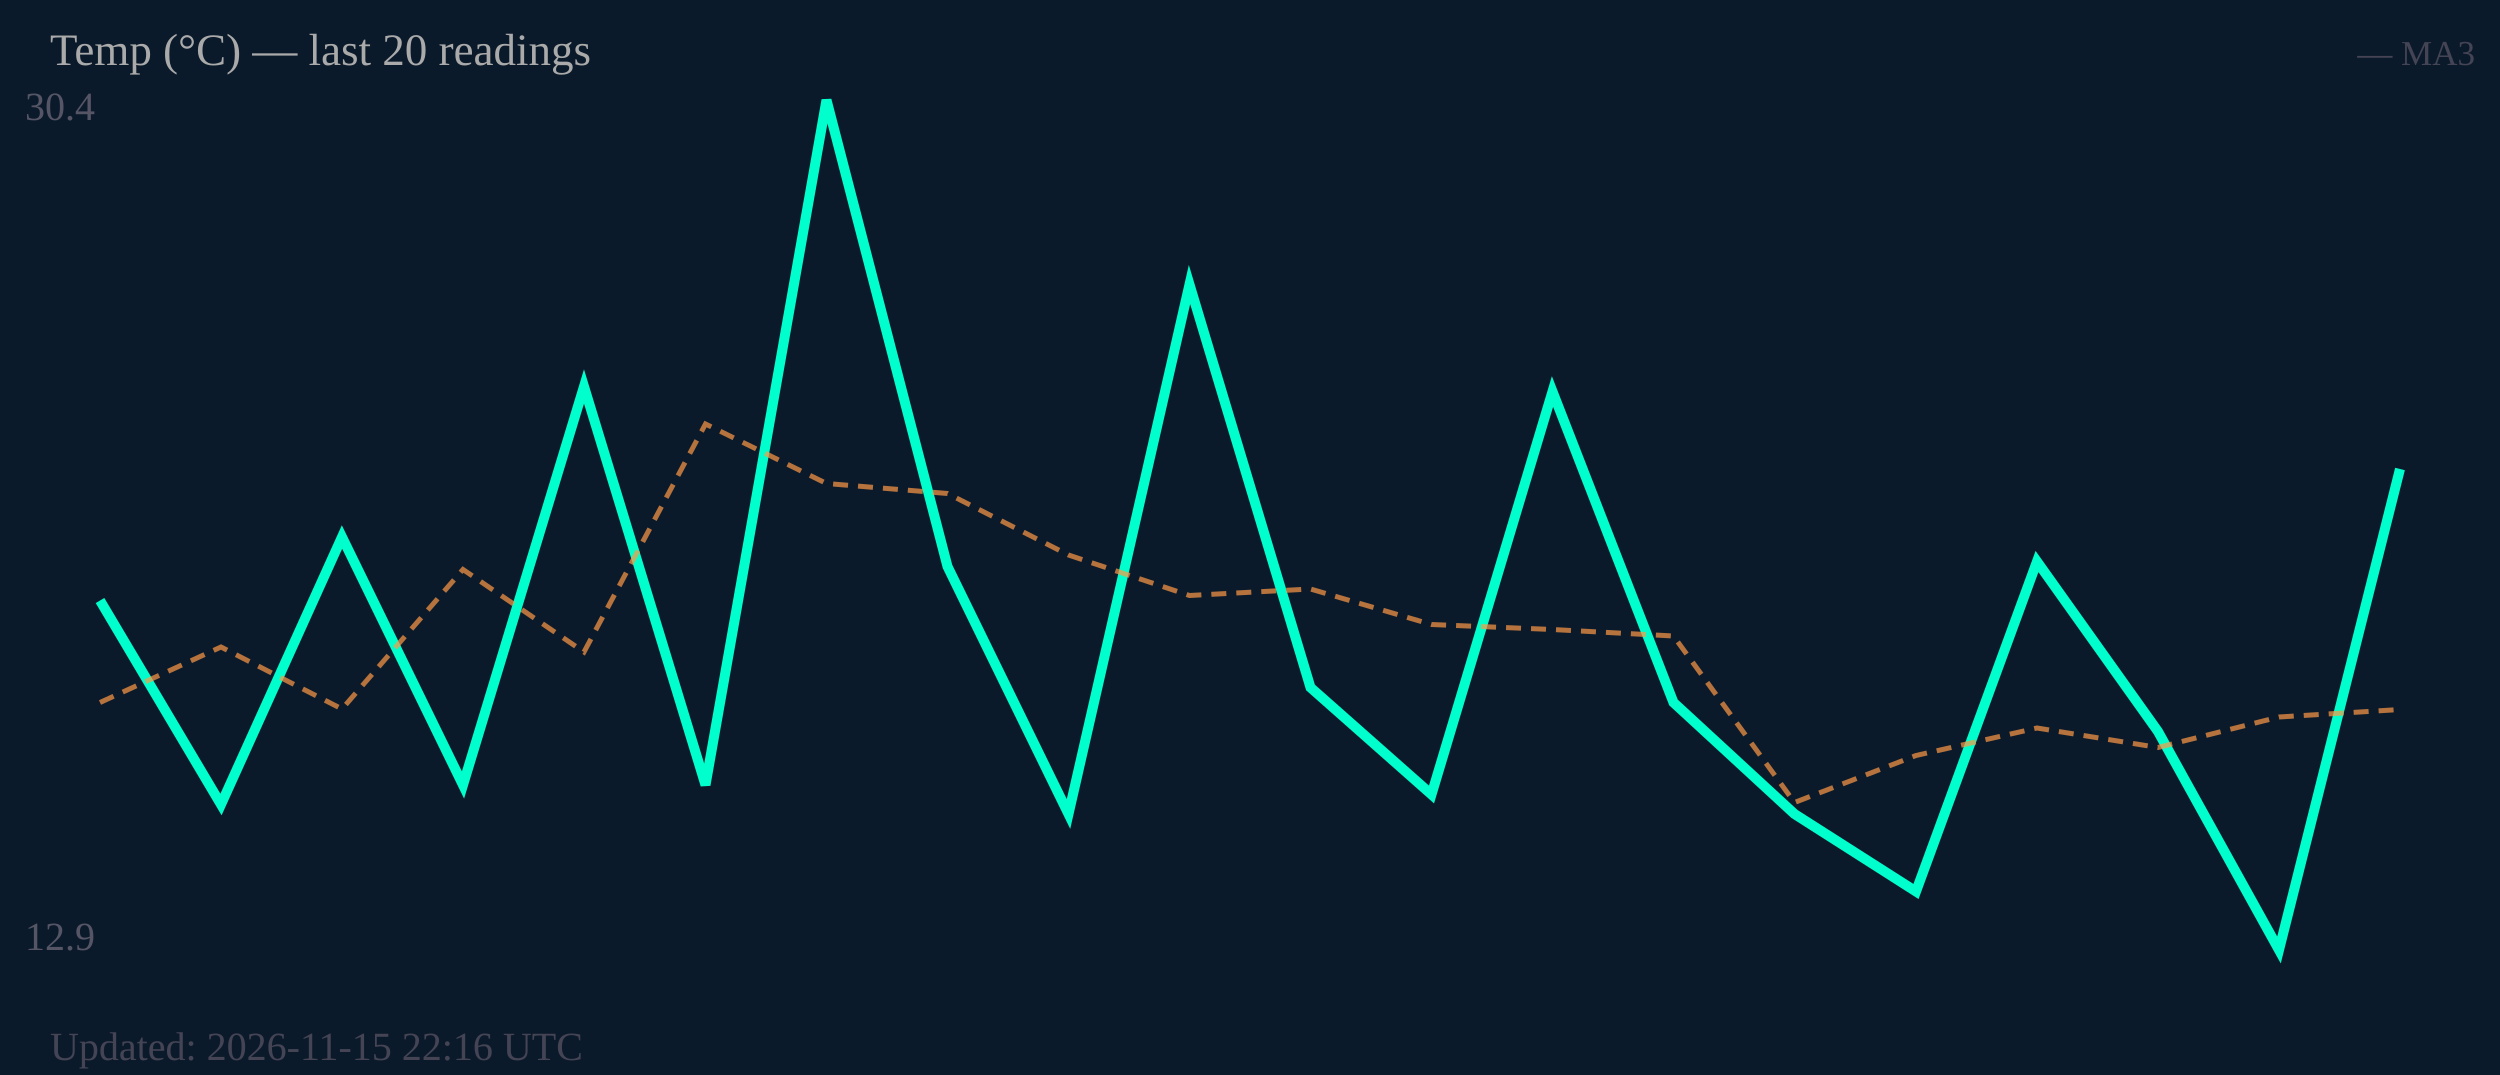
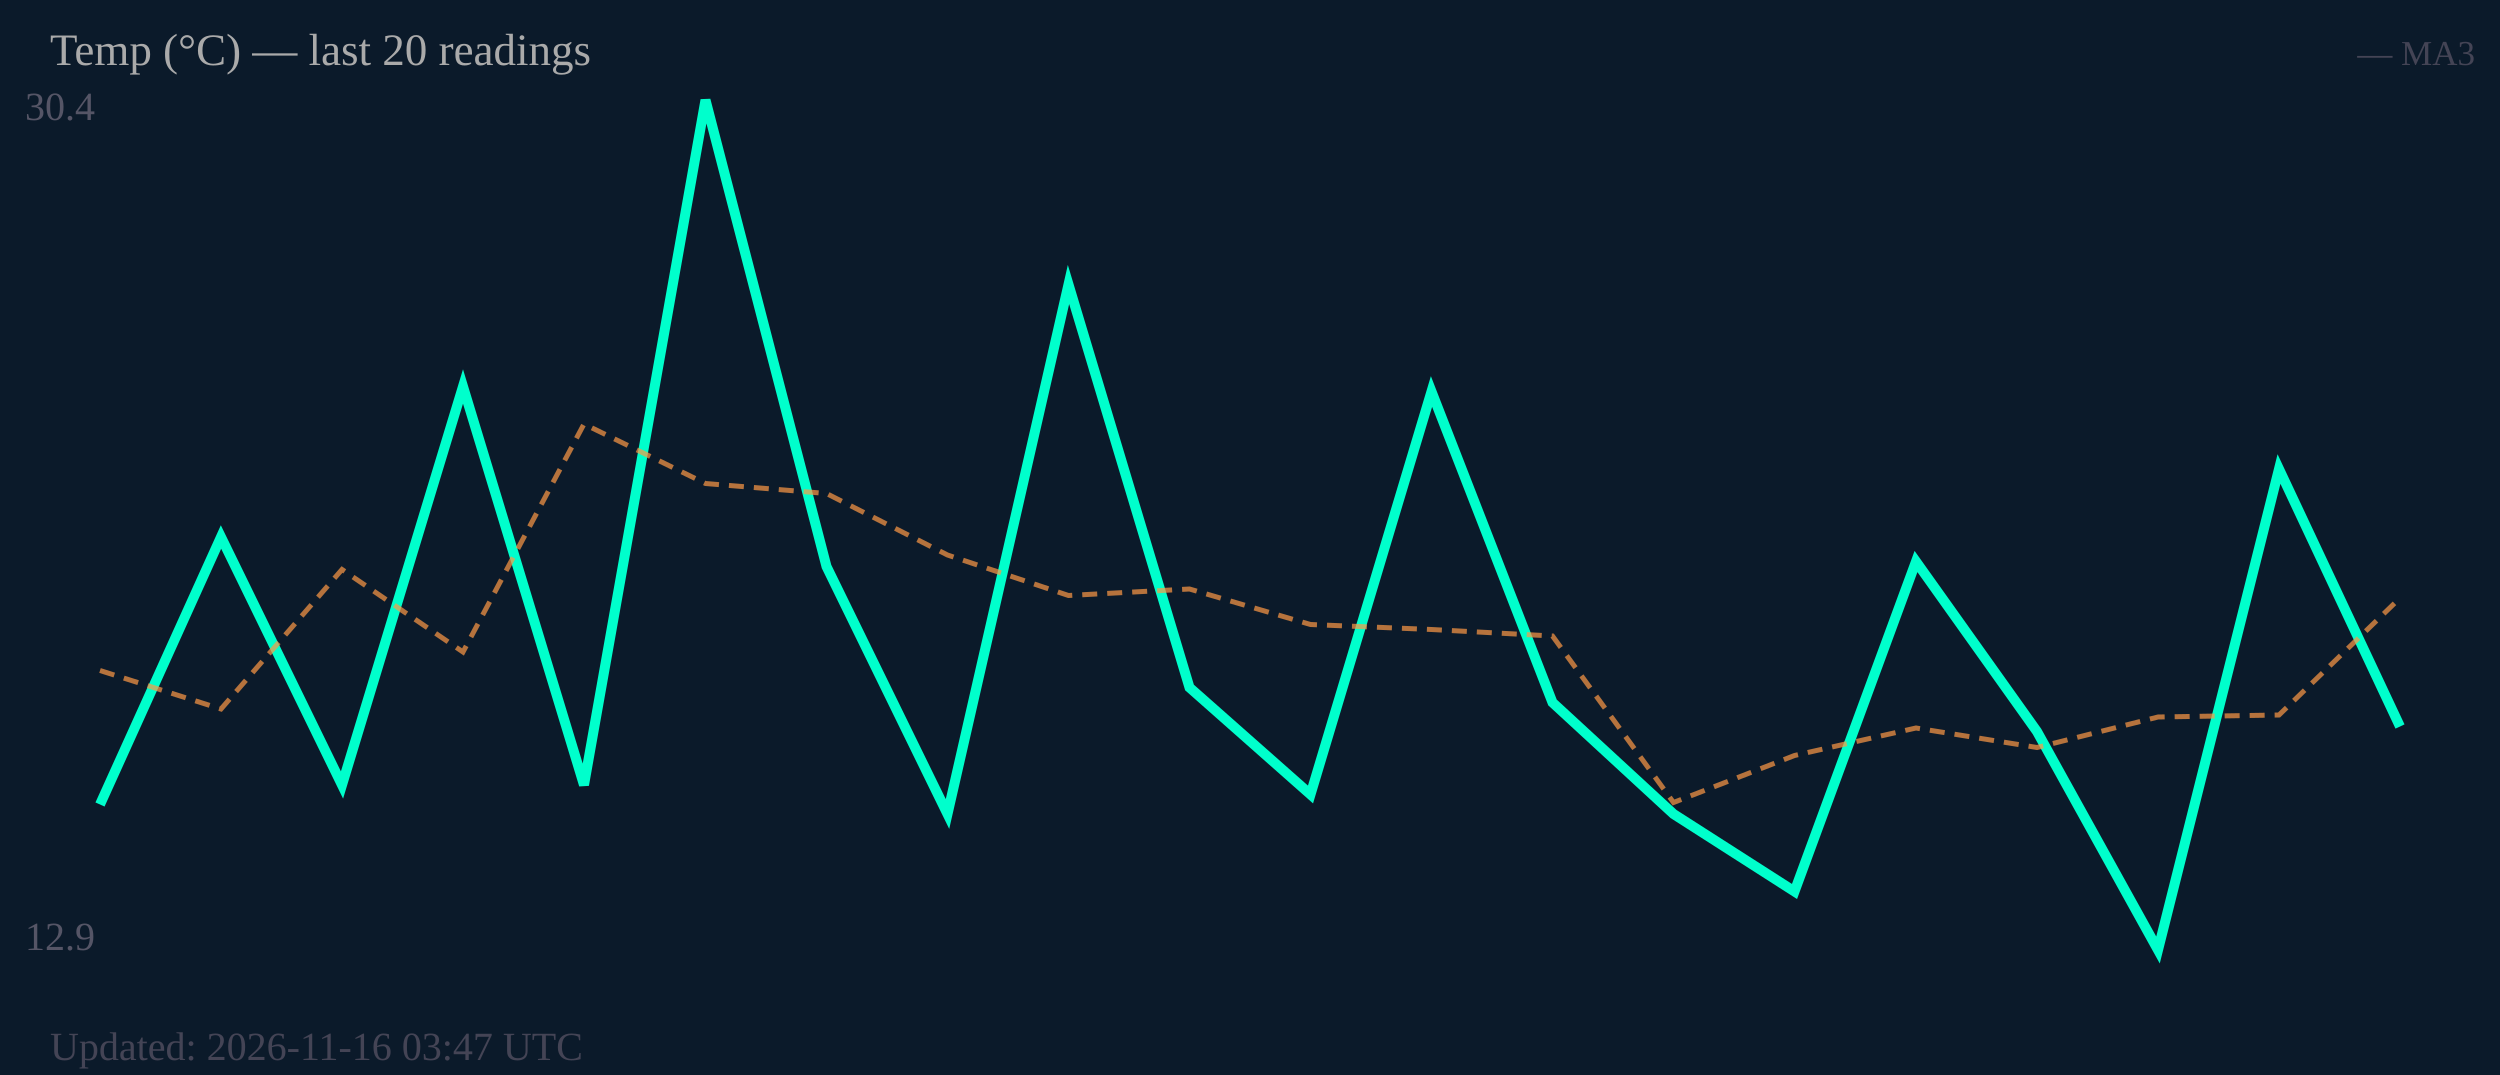
<svg xmlns="http://www.w3.org/2000/svg" width="500" height="215" viewBox="0 0 500 215">
  <rect width="500" height="215" fill="#0b1a2a" />
  <text x="5" y="24" font-size="8" fill="#556">30.4</text>
  <text x="5" y="190" font-size="8" fill="#556">12.9</text>
-   <polyline fill="none" stroke="#00ffcc" stroke-width="2" points="20.0,120.1 44.2,160.9 68.4,107.4 92.6,157.0 116.8,77.3 141.1,157.0 165.3,20.0 189.5,113.3 213.7,162.8 237.9,56.9 262.1,137.5 286.3,158.9 310.5,78.3 334.7,140.5 358.9,162.8 383.2,178.3 407.4,112.3 431.6,146.3 455.8,190.0 480.0,93.8" />
-   <polyline fill="none" stroke="#ff9944" stroke-width="1" stroke-dasharray="3,2" opacity="0.7" points="20.0,140.5 44.2,129.4 68.4,141.8 92.6,113.9 116.8,130.4 141.1,84.8 165.3,96.7 189.5,98.7 213.7,111.0 237.9,119.1 262.1,117.8 286.3,124.9 310.5,125.9 334.7,127.2 358.9,160.5 383.2,151.1 407.4,145.6 431.6,149.5 455.8,143.4 480.0,141.9" />
+   <polyline fill="none" stroke="#00ffcc" stroke-width="2" points="20.0,160.9 44.2,107.4 68.4,157.0 92.6,77.3 116.8,157.0 141.1,20.0 165.3,113.3 189.5,162.8 213.7,56.9 237.9,137.5 262.1,158.9 286.3,78.3 310.5,140.5 334.7,162.8 358.9,178.3 383.2,112.3 407.4,146.3 431.6,190.0 455.8,93.8 480.0,145.3" />
+   <polyline fill="none" stroke="#ff9944" stroke-width="1" stroke-dasharray="3,2" opacity="0.7" points="20.0,134.1 44.2,141.8 68.4,113.9 92.6,130.4 116.8,84.8 141.1,96.7 165.3,98.7 189.5,111.0 213.7,119.1 237.9,117.8 262.1,124.9 286.3,125.9 310.5,127.2 334.7,160.5 358.9,151.1 383.2,145.6 407.4,149.5 431.6,143.4 455.8,143.0 480.0,119.6" />
  <text x="10" y="13" font-size="9" fill="#aaa">Temp (°C) — last 20 readings</text>
  <text x="495" y="13" font-size="7" fill="#445" text-anchor="end">— MA3</text>
-   <text x="10" y="212" font-size="8" fill="#445">Updated: 2026-11-15 22:16 UTC</text>
+   <text x="10" y="212" font-size="8" fill="#445">Updated: 2026-11-16 03:47 UTC</text>
</svg>
